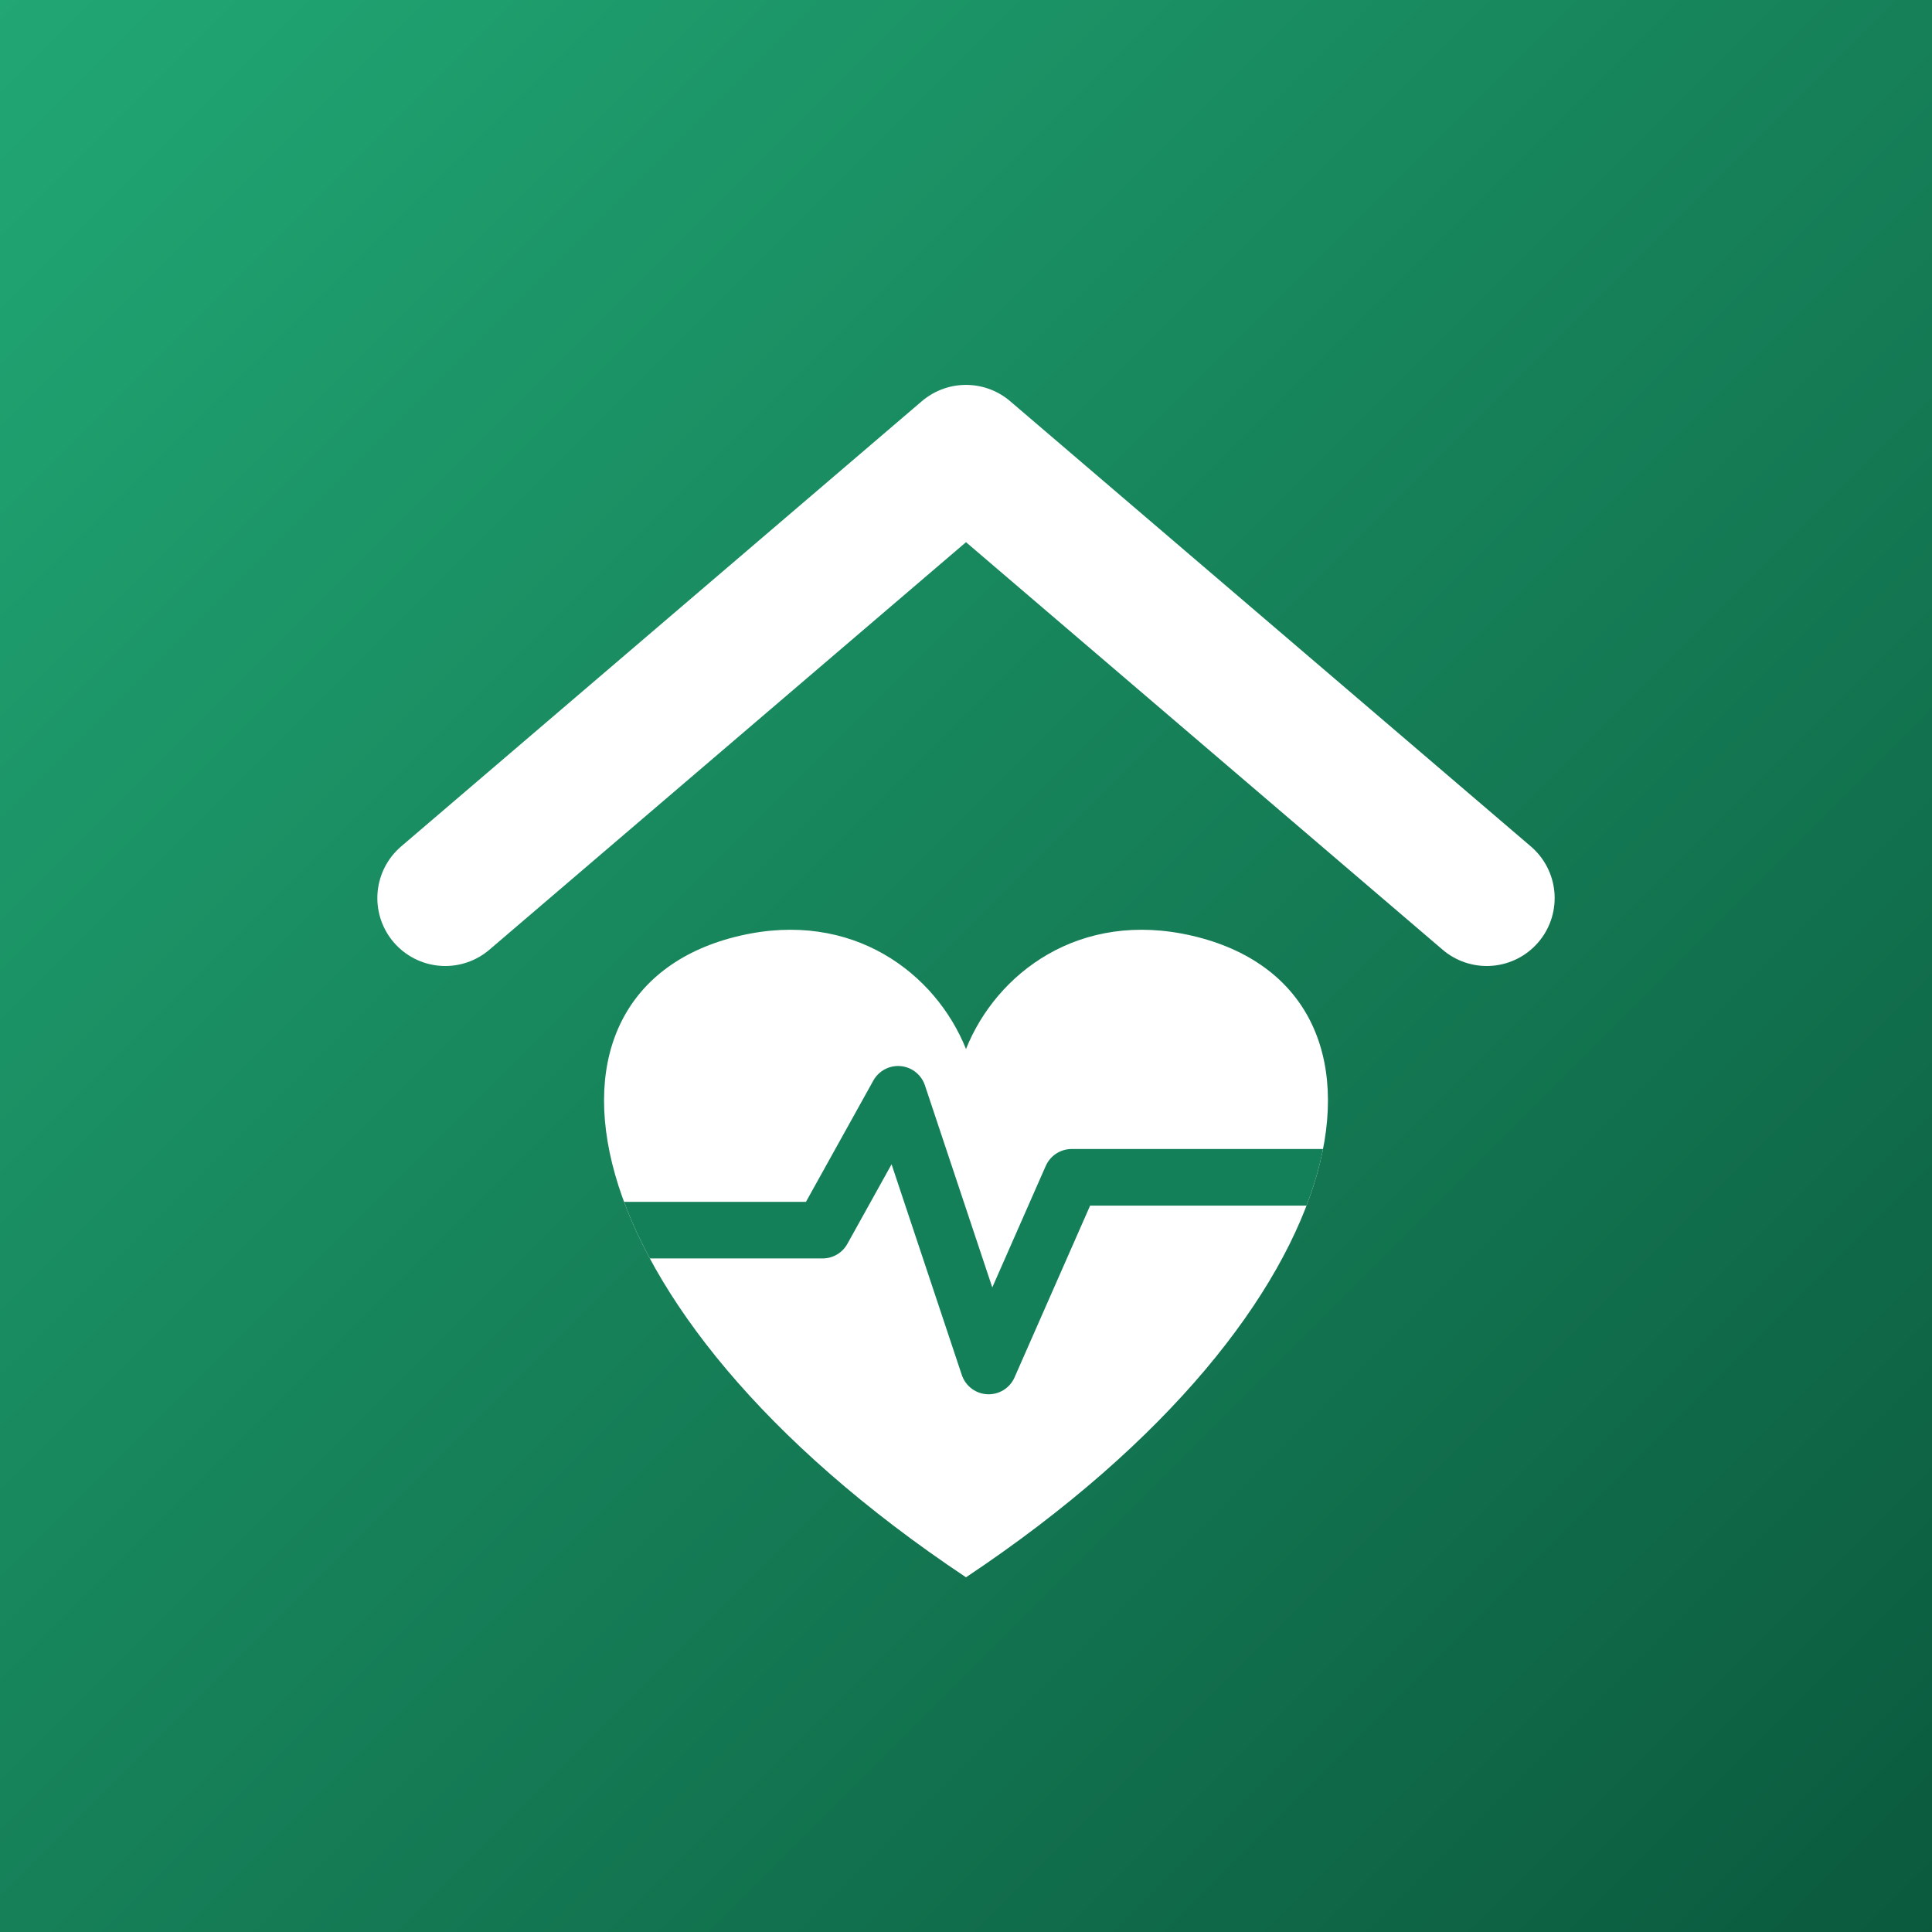
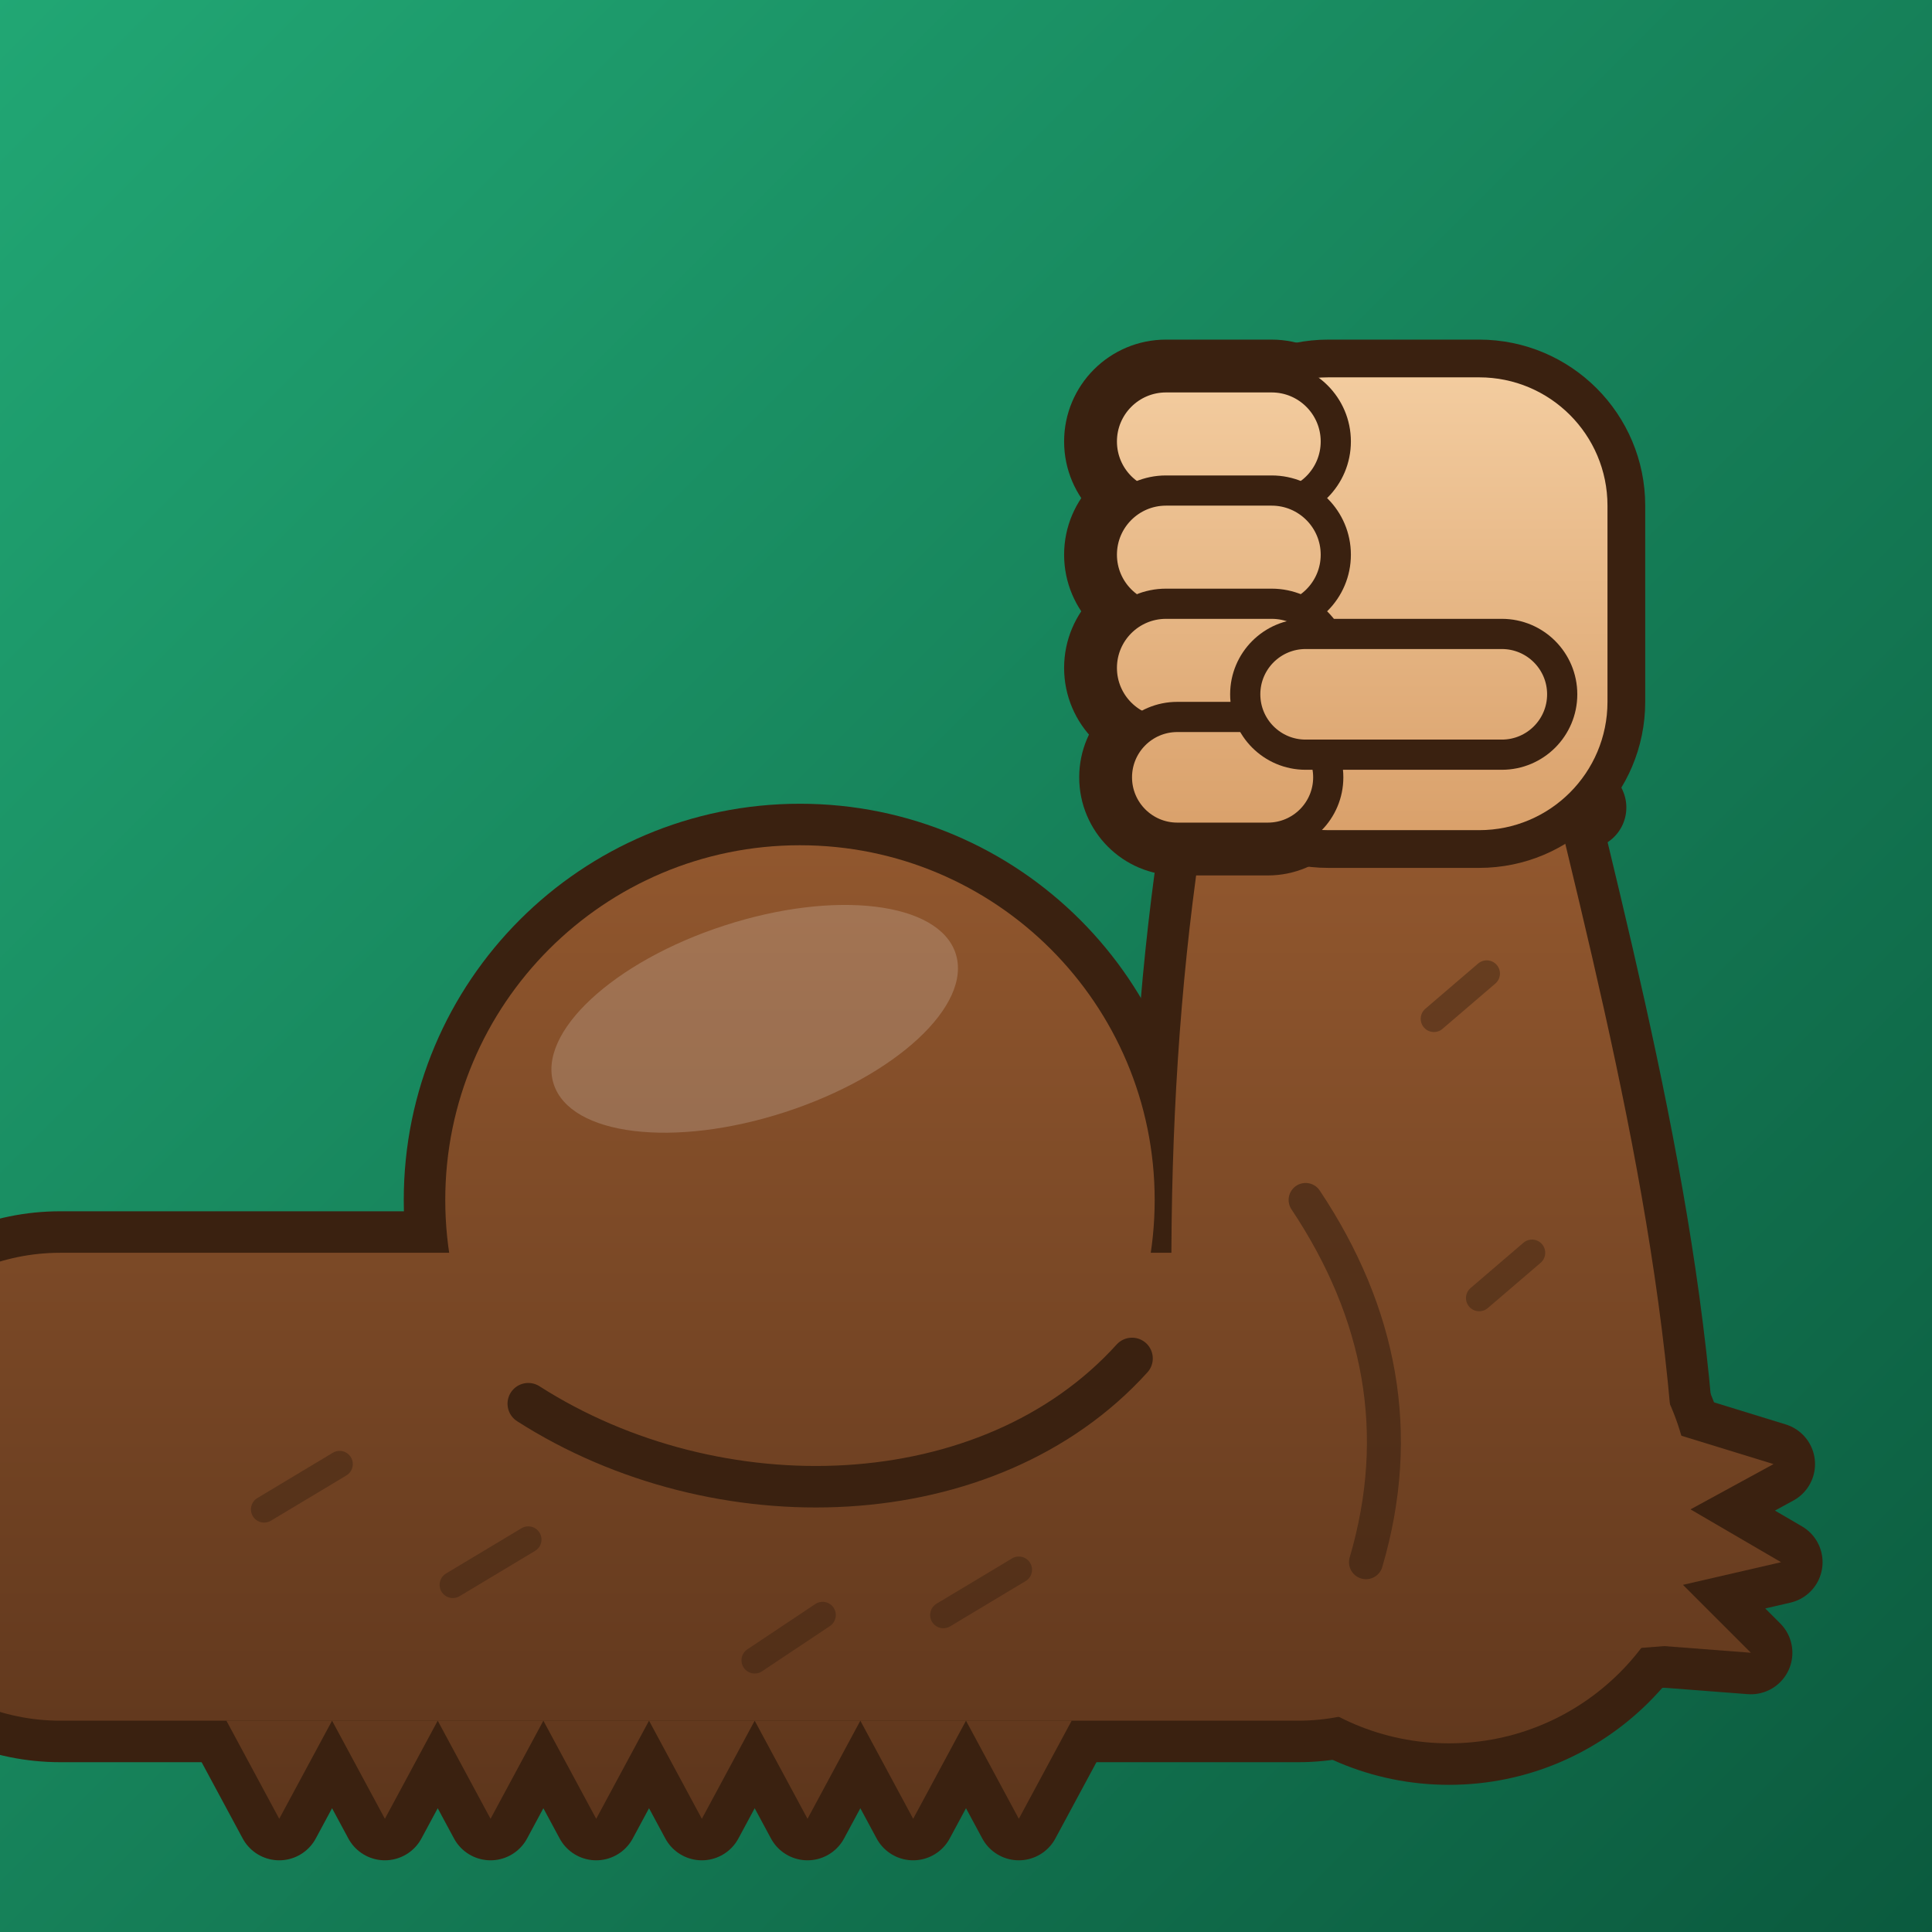
<svg xmlns="http://www.w3.org/2000/svg" viewBox="0 0 512 512">
  <defs>
    <linearGradient id="bg" x1="0" y1="0" x2="1" y2="1">
      <stop offset="0" stop-color="#21A774" />
      <stop offset="1" stop-color="#0B5A3E" />
    </linearGradient>
-     <clipPath id="heart">
-       <path d="M256 418C148 346 136 262 196 248C226 241 248 258 256 278C264 258 286 241 316 248C376 262 364 346 256 418Z" />
-     </clipPath>
+     <linearGradient id="fur" gradientUnits="userSpaceOnUse" x1="0" y1="210" x2="0" y2="480">
+       <stop offset="0" stop-color="#94592F" />
+       <stop offset="1" stop-color="#5E361C" />
+     </linearGradient>
+     <linearGradient id="skin" gradientUnits="userSpaceOnUse" x1="0" y1="100" x2="0" y2="222">
+       <stop offset="0" stop-color="#F3CC9F" />
+       <stop offset="1" stop-color="#D9A06A" />
+     </linearGradient>
+     <g id="armshape">
+       <rect x="-40" y="332" width="440" height="124" rx="56" />
+       <circle cx="212" cy="318" r="94" />
+       <path d="M316 446C308 360 308 284 320 212H412C430 286 448 362 444 436Z" />
+       <circle cx="384" cy="398" r="64" />
+       <path d="M60 456l14 26 14-26 14 26 14-26 14 26 14-26 14 26 14-26 14 26 14-26 14 26 14-26 14 26 14-26 14 26 14-26M444 380l26 8-22 12 24 14-26 6 18 18-26-2" />
+       <path d="M312 222l10-22 10 20 12-22 10 20 12-22 10 20 12-22 10 20 12-22 10 22z" />
+     </g>
+     <g id="fist">
+       <rect x="318" y="100" width="108" height="120" rx="34" />
+       <rect x="292" y="100" width="62" height="34" rx="17" />
+       <rect x="292" y="130" width="62" height="34" rx="17" />
+       <rect x="292" y="160" width="62" height="34" rx="17" />
+       <rect x="296" y="190" width="56" height="32" rx="16" />
+     </g>
  </defs>
  <rect width="512" height="512" fill="url(#bg)" />
  <g id="mark">
-     <path d="M118 238 256 120 394 238" fill="none" stroke="#FFFFFF" stroke-width="36" stroke-linecap="round" stroke-linejoin="round" />
-     <path d="M256 418C148 346 136 262 196 248C226 241 248 258 256 278C264 258 286 241 316 248C376 262 364 346 256 418Z" fill="#FFFFFF" />
-     <path clip-path="url(#heart)" d="M150 326H218L238 290L262 362L284 312H362" fill="none" stroke="#14805A" stroke-width="15" stroke-linecap="round" stroke-linejoin="round" />
+     <use href="#armshape" fill="#3A2110" stroke="#3A2110" stroke-width="22" stroke-linejoin="round" />
+     <use href="#armshape" fill="url(#fur)" />
+     <ellipse cx="200" cy="270" rx="56" ry="26" fill="#FFFFFF" opacity=".18" transform="rotate(-18 200 270)" />
+     <path d="M140 372C190 404 262 402 300 360" fill="none" stroke="#3A2110" stroke-width="11" stroke-linecap="round" />
+     <path d="M346 318C366 348 372 380 362 414" fill="none" stroke="#3A2110" stroke-width="9" stroke-linecap="round" opacity=".6" />
+     <path d="M70 400l20-12M120 420l20-12M250 428l20-12M200 440l18-12M380 270l14-12M392 344l14-12" stroke="#3A2110" stroke-width="7" stroke-linecap="round" opacity=".45" />
+     <use href="#fist" fill="#3A2110" stroke="#3A2110" stroke-width="20" stroke-linejoin="round" />
+     <rect x="318" y="100" width="108" height="120" rx="34" fill="url(#skin)" />
+     <g fill="url(#skin)" stroke="#3A2110" stroke-width="8">
+       <rect x="292" y="100" width="62" height="34" rx="17" />
+       <rect x="292" y="130" width="62" height="34" rx="17" />
+       <rect x="292" y="160" width="62" height="34" rx="17" />
+       <rect x="296" y="190" width="56" height="32" rx="16" />
+     </g>
+     <rect x="330" y="168" width="84" height="32" rx="16" fill="url(#skin)" stroke="#3A2110" stroke-width="8" />
  </g>
</svg>
